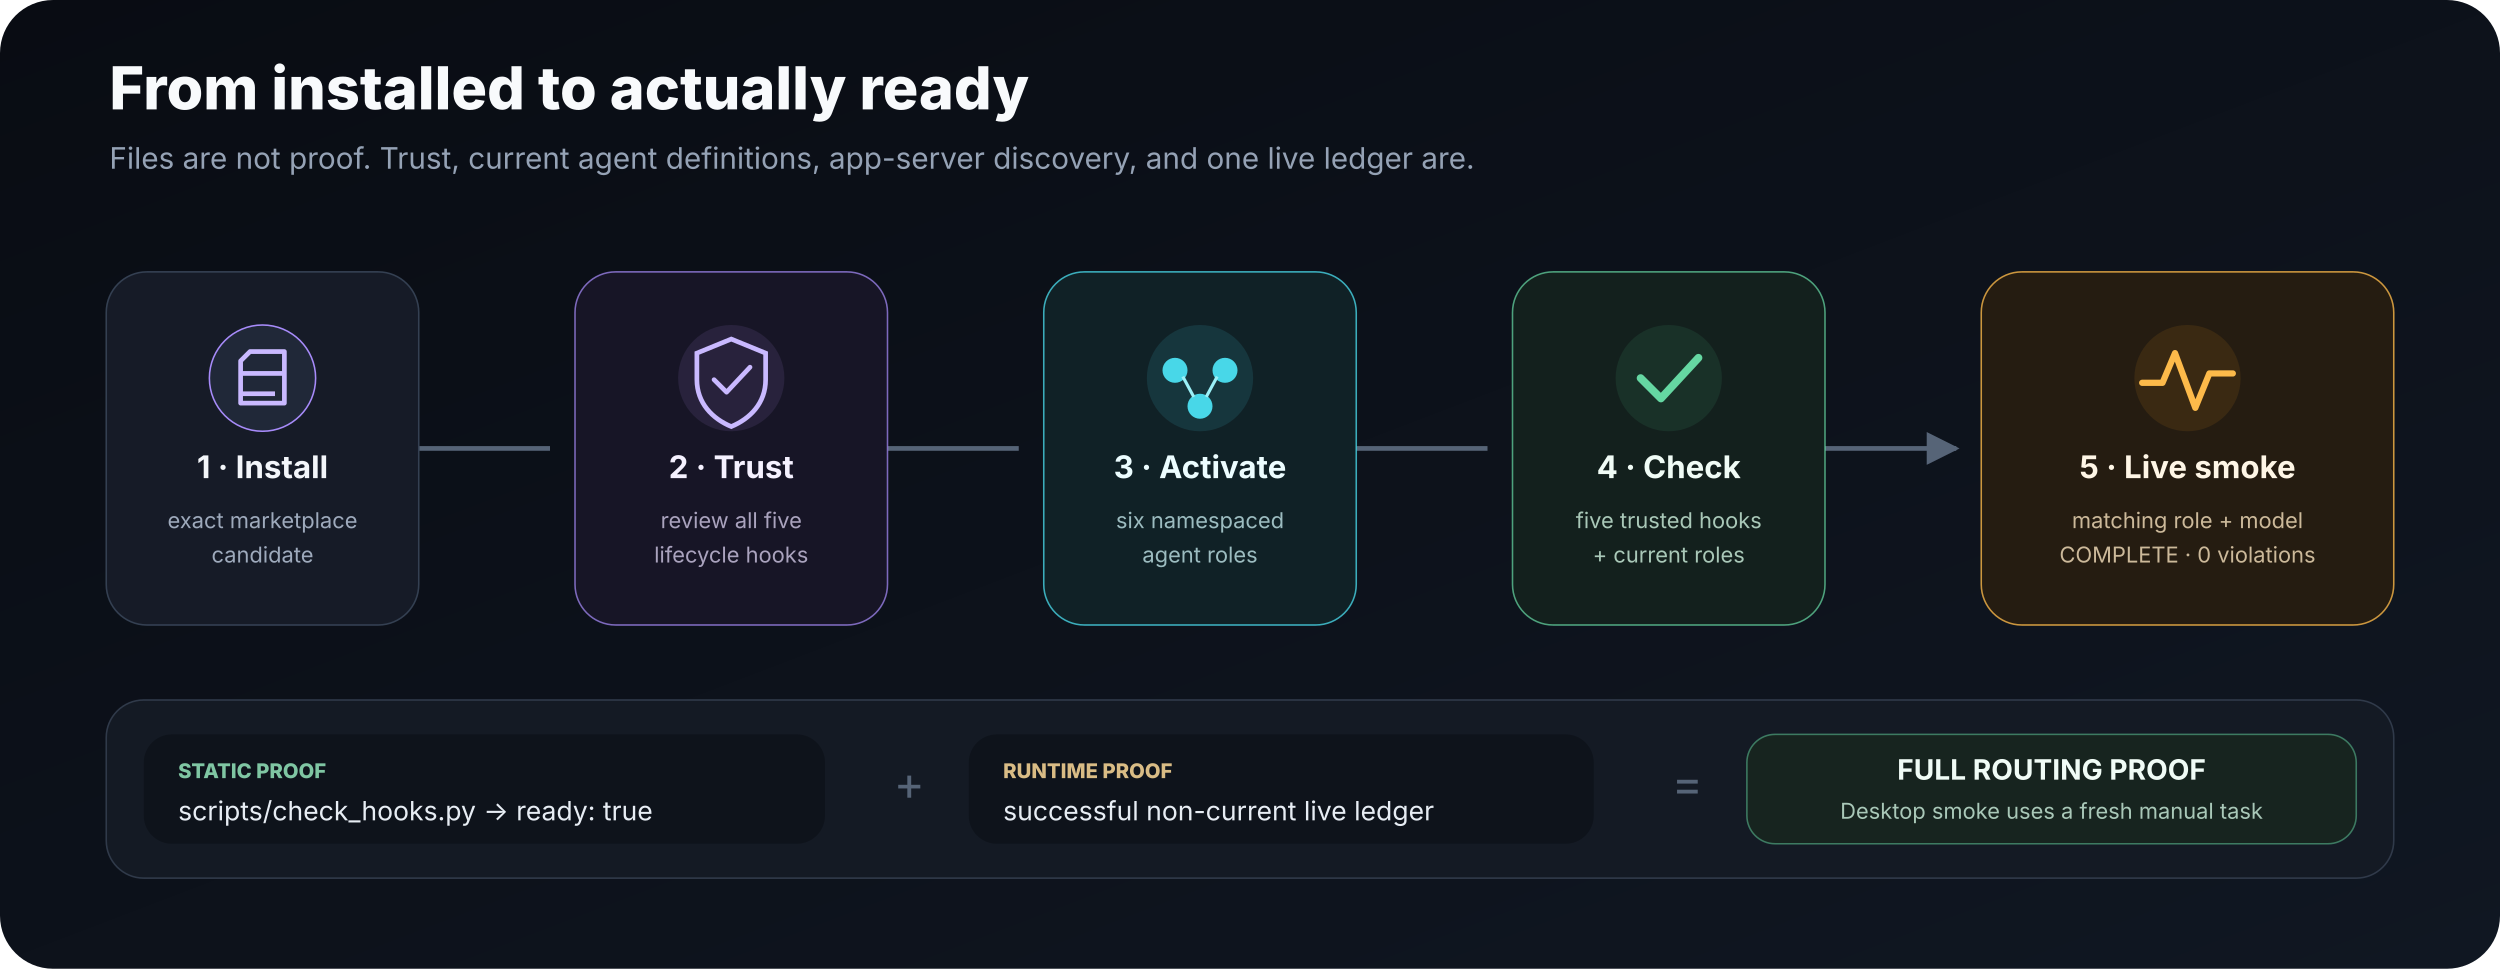
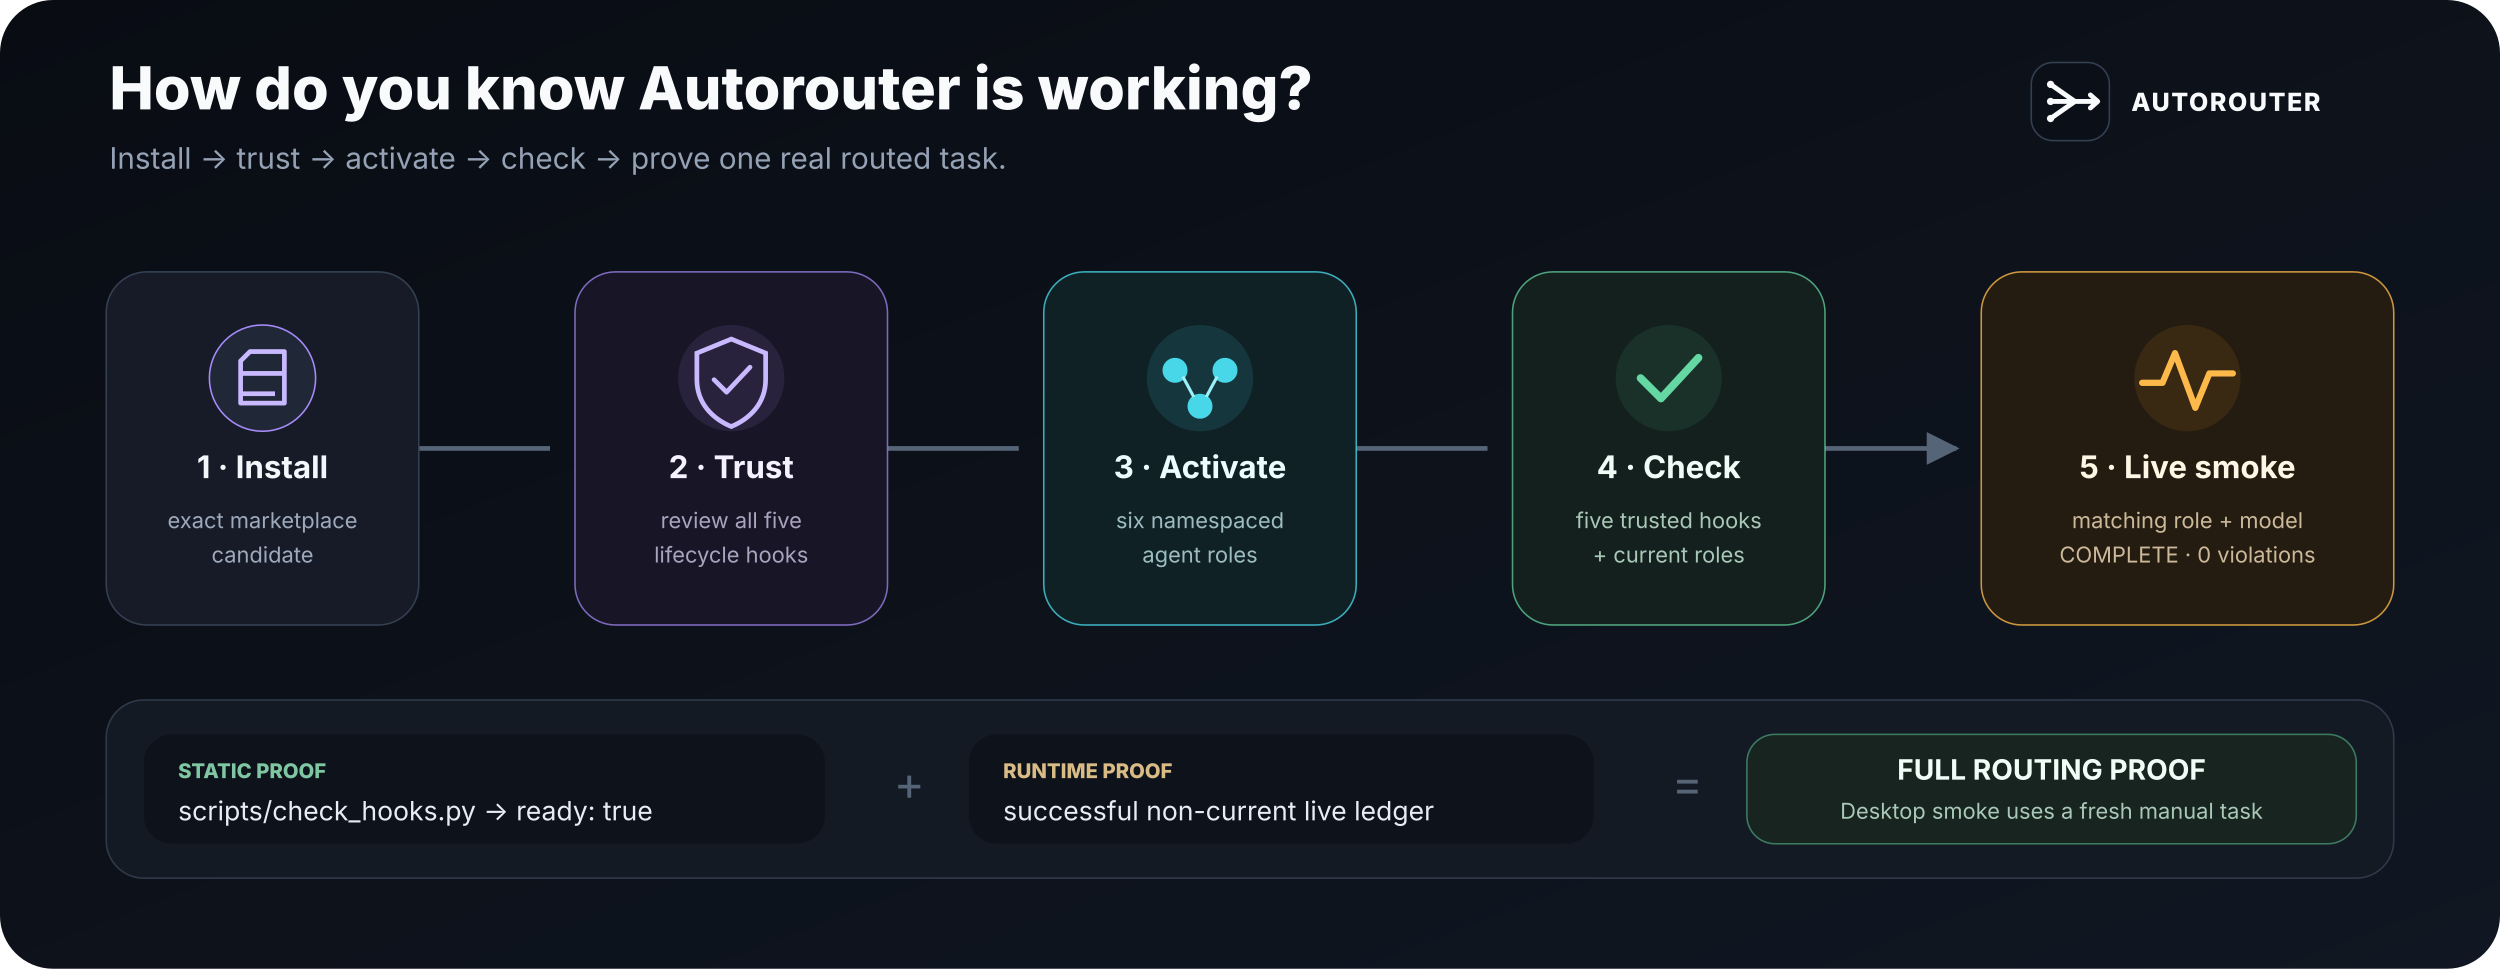
<svg xmlns="http://www.w3.org/2000/svg" width="1600" height="620" viewBox="0 0 1600 620" role="img" aria-labelledby="title desc">
  <defs>
    <linearGradient id="bg" x1="0" y1="0" x2="1" y2="1">
      <stop offset="0" stop-color="#090C13" />
      <stop offset="1" stop-color="#101722" />
    </linearGradient>
    <linearGradient id="route" x1="0" y1="0" x2="1" y2="0">
      <stop offset="0" stop-color="#A78BFA" />
      <stop offset="0.5" stop-color="#48D7E8" />
      <stop offset="1" stop-color="#FDBA4A" />
    </linearGradient>
    <marker id="arrow" viewBox="0 0 10 10" refX="9" refY="5" markerWidth="7" markerHeight="7" orient="auto">
      <path d="M0 0L10 5L0 10Z" fill="#566477" />
    </marker>
  </defs>
  <rect width="1600" height="620" rx="34" fill="url(#bg)" />
  <g font-family="Inter, ui-sans-serif, system-ui, sans-serif">
-     <text x="70" y="70" fill="#F8FAFC" font-size="38" font-weight="760">From installed to actually ready</text>
-     <text x="70" y="108" fill="#95A2B5" font-size="19">Files are not proof. Trust, current agent definitions, app-server discovery, and one live ledger are.</text>
+     <g transform="translate(1300 40)" aria-label="Autorouter logo">
+       <rect width="50" height="50" rx="14" fill="#0B1018" stroke="#334052" />
+       <g transform="translate(3 1) scale(0.52)">
+         <path d="M18 25L48 46M18 46H48M18 67L48 46M45 46H76M67 38L76 46L67 54" fill="none" stroke="#F8FAFC" stroke-width="6" stroke-linecap="round" stroke-linejoin="round" />
+         <circle cx="18" cy="25" r="4.5" fill="#F8FAFC" />
+         <circle cx="18" cy="46" r="4.5" fill="#F8FAFC" />
+         <circle cx="18" cy="67" r="4.5" fill="#F8FAFC" />
+       </g>
+       <text x="64" y="31" fill="#F8FAFC" font-size="16" font-weight="760" letter-spacing="1">AUTOROUTER</text>
+     </g>
+     <text x="70" y="70" fill="#F8FAFC" font-size="38" font-weight="760">How do you know Autorouter is working?</text>
+     <text x="70" y="108" fill="#95A2B5" font-size="19">Install → trust → activate → check → prove one real routed task.</text>
    <path d="M268 287H352M568 287H652M868 287H952M1168 287H1252" fill="none" stroke="#566477" stroke-width="3" marker-end="url(#arrow)" />
    <g transform="translate(68 174)">
      <rect width="200" height="226" rx="26" fill="#161B27" stroke="#344052" />
      <circle cx="100" cy="68" r="34" fill="#202838" stroke="#A78BFA" />
      <path d="M86 65H114M86 78H108M92 51H114V84H86V57Z" fill="none" stroke="#C9B9FF" stroke-width="3" stroke-linejoin="round" />
      <text x="100" y="132" text-anchor="middle" fill="#F3F6FA" font-size="20" font-weight="720">1 · Install</text>
      <text x="100" y="164" text-anchor="middle" fill="#9EAABC" font-size="14">exact marketplace</text>
      <text x="100" y="186" text-anchor="middle" fill="#9EAABC" font-size="14">candidate</text>
    </g>
    <g transform="translate(368 174)">
      <rect width="200" height="226" rx="26" fill="#171526" stroke="#A78BFA" stroke-opacity="0.72" />
      <circle cx="100" cy="68" r="34" fill="#28223C" />
      <path d="M100 43L122 52V69C122 84 112 94 100 99C88 94 78 84 78 69V52Z" fill="none" stroke="#C9B9FF" stroke-width="3" />
      <path d="M89 69L97 77L112 61" fill="none" stroke="#C9B9FF" stroke-width="3" stroke-linecap="round" stroke-linejoin="round" />
      <text x="100" y="132" text-anchor="middle" fill="#F5F1FF" font-size="20" font-weight="720">2 · Trust</text>
      <text x="100" y="164" text-anchor="middle" fill="#AAA3BE" font-size="14">review all five</text>
      <text x="100" y="186" text-anchor="middle" fill="#AAA3BE" font-size="14">lifecycle hooks</text>
    </g>
    <g transform="translate(668 174)">
      <rect width="200" height="226" rx="26" fill="#102126" stroke="#48D7E8" stroke-opacity="0.78" />
      <circle cx="100" cy="68" r="34" fill="#16363D" />
      <circle cx="84" cy="63" r="8" fill="#48D7E8" />
      <circle cx="116" cy="63" r="8" fill="#48D7E8" />
      <circle cx="100" cy="86" r="8" fill="#48D7E8" />
      <path d="M89 67L96 80M111 67L104 80" stroke="#9BF0F7" stroke-width="2" />
      <text x="100" y="132" text-anchor="middle" fill="#ECFDFF" font-size="20" font-weight="720">3 · Activate</text>
      <text x="100" y="164" text-anchor="middle" fill="#9CBCC0" font-size="14">six namespaced</text>
      <text x="100" y="186" text-anchor="middle" fill="#9CBCC0" font-size="14">agent roles</text>
    </g>
    <g transform="translate(968 174)">
      <rect width="200" height="226" rx="26" fill="#13201D" stroke="#65D7A2" stroke-opacity="0.72" />
      <circle cx="100" cy="68" r="34" fill="#193128" />
      <path d="M82 68L95 81L119 55" fill="none" stroke="#65D7A2" stroke-width="5" stroke-linecap="round" stroke-linejoin="round" />
      <text x="100" y="132" text-anchor="middle" fill="#F0FCF6" font-size="20" font-weight="720">4 · Check</text>
      <text x="100" y="164" text-anchor="middle" fill="#A9C8B8" font-size="14">five trusted hooks</text>
      <text x="100" y="186" text-anchor="middle" fill="#A9C8B8" font-size="14">+ current roles</text>
    </g>
    <g transform="translate(1268 174)">
      <rect width="264" height="226" rx="26" fill="#251C11" stroke="#FDBA4A" stroke-opacity="0.78" />
      <circle cx="132" cy="68" r="34" fill="#3A2912" />
      <path d="M103 71H116L124 52L137 87L146 65H161" fill="none" stroke="#FDBA4A" stroke-width="4" stroke-linecap="round" stroke-linejoin="round" />
      <text x="132" y="132" text-anchor="middle" fill="#FFF6E6" font-size="20" font-weight="720">5 · Live smoke</text>
      <text x="132" y="164" text-anchor="middle" fill="#CCB99A" font-size="14">matching role + model</text>
      <text x="132" y="186" text-anchor="middle" fill="#CCB99A" font-size="14">COMPLETE · 0 violations</text>
    </g>
    <g transform="translate(68 448)">
      <rect width="1464" height="114" rx="24" fill="#141A24" stroke="#303A4A" />
      <rect x="24" y="22" width="436" height="70" rx="18" fill="#0E131B" />
      <text x="46" y="50" fill="#7FC6A3" font-size="13" font-weight="760">STATIC PROOF</text>
      <text x="46" y="77" fill="#E7EDF4" font-size="17">scripts/check_hooks.py → ready: true</text>
      <text x="504" y="64" fill="#566477" font-size="30">+</text>
      <rect x="552" y="22" width="400" height="70" rx="18" fill="#0E131B" />
      <text x="574" y="50" fill="#D9BC85" font-size="13" font-weight="760">RUNTIME PROOF</text>
      <text x="574" y="77" fill="#E7EDF4" font-size="17">successful non-current live ledger</text>
      <text x="1002" y="64" fill="#566477" font-size="30">=</text>
      <rect x="1050" y="22" width="390" height="70" rx="18" fill="#17241F" stroke="#65D7A2" stroke-opacity="0.5" />
      <text x="1245" y="51" text-anchor="middle" fill="#F0FCF6" font-size="18" font-weight="720">FULL ROUTING PROOF</text>
      <text x="1245" y="76" text-anchor="middle" fill="#A9C8B8" font-size="14">Desktop smoke uses a fresh manual task</text>
    </g>
  </g>
</svg>
